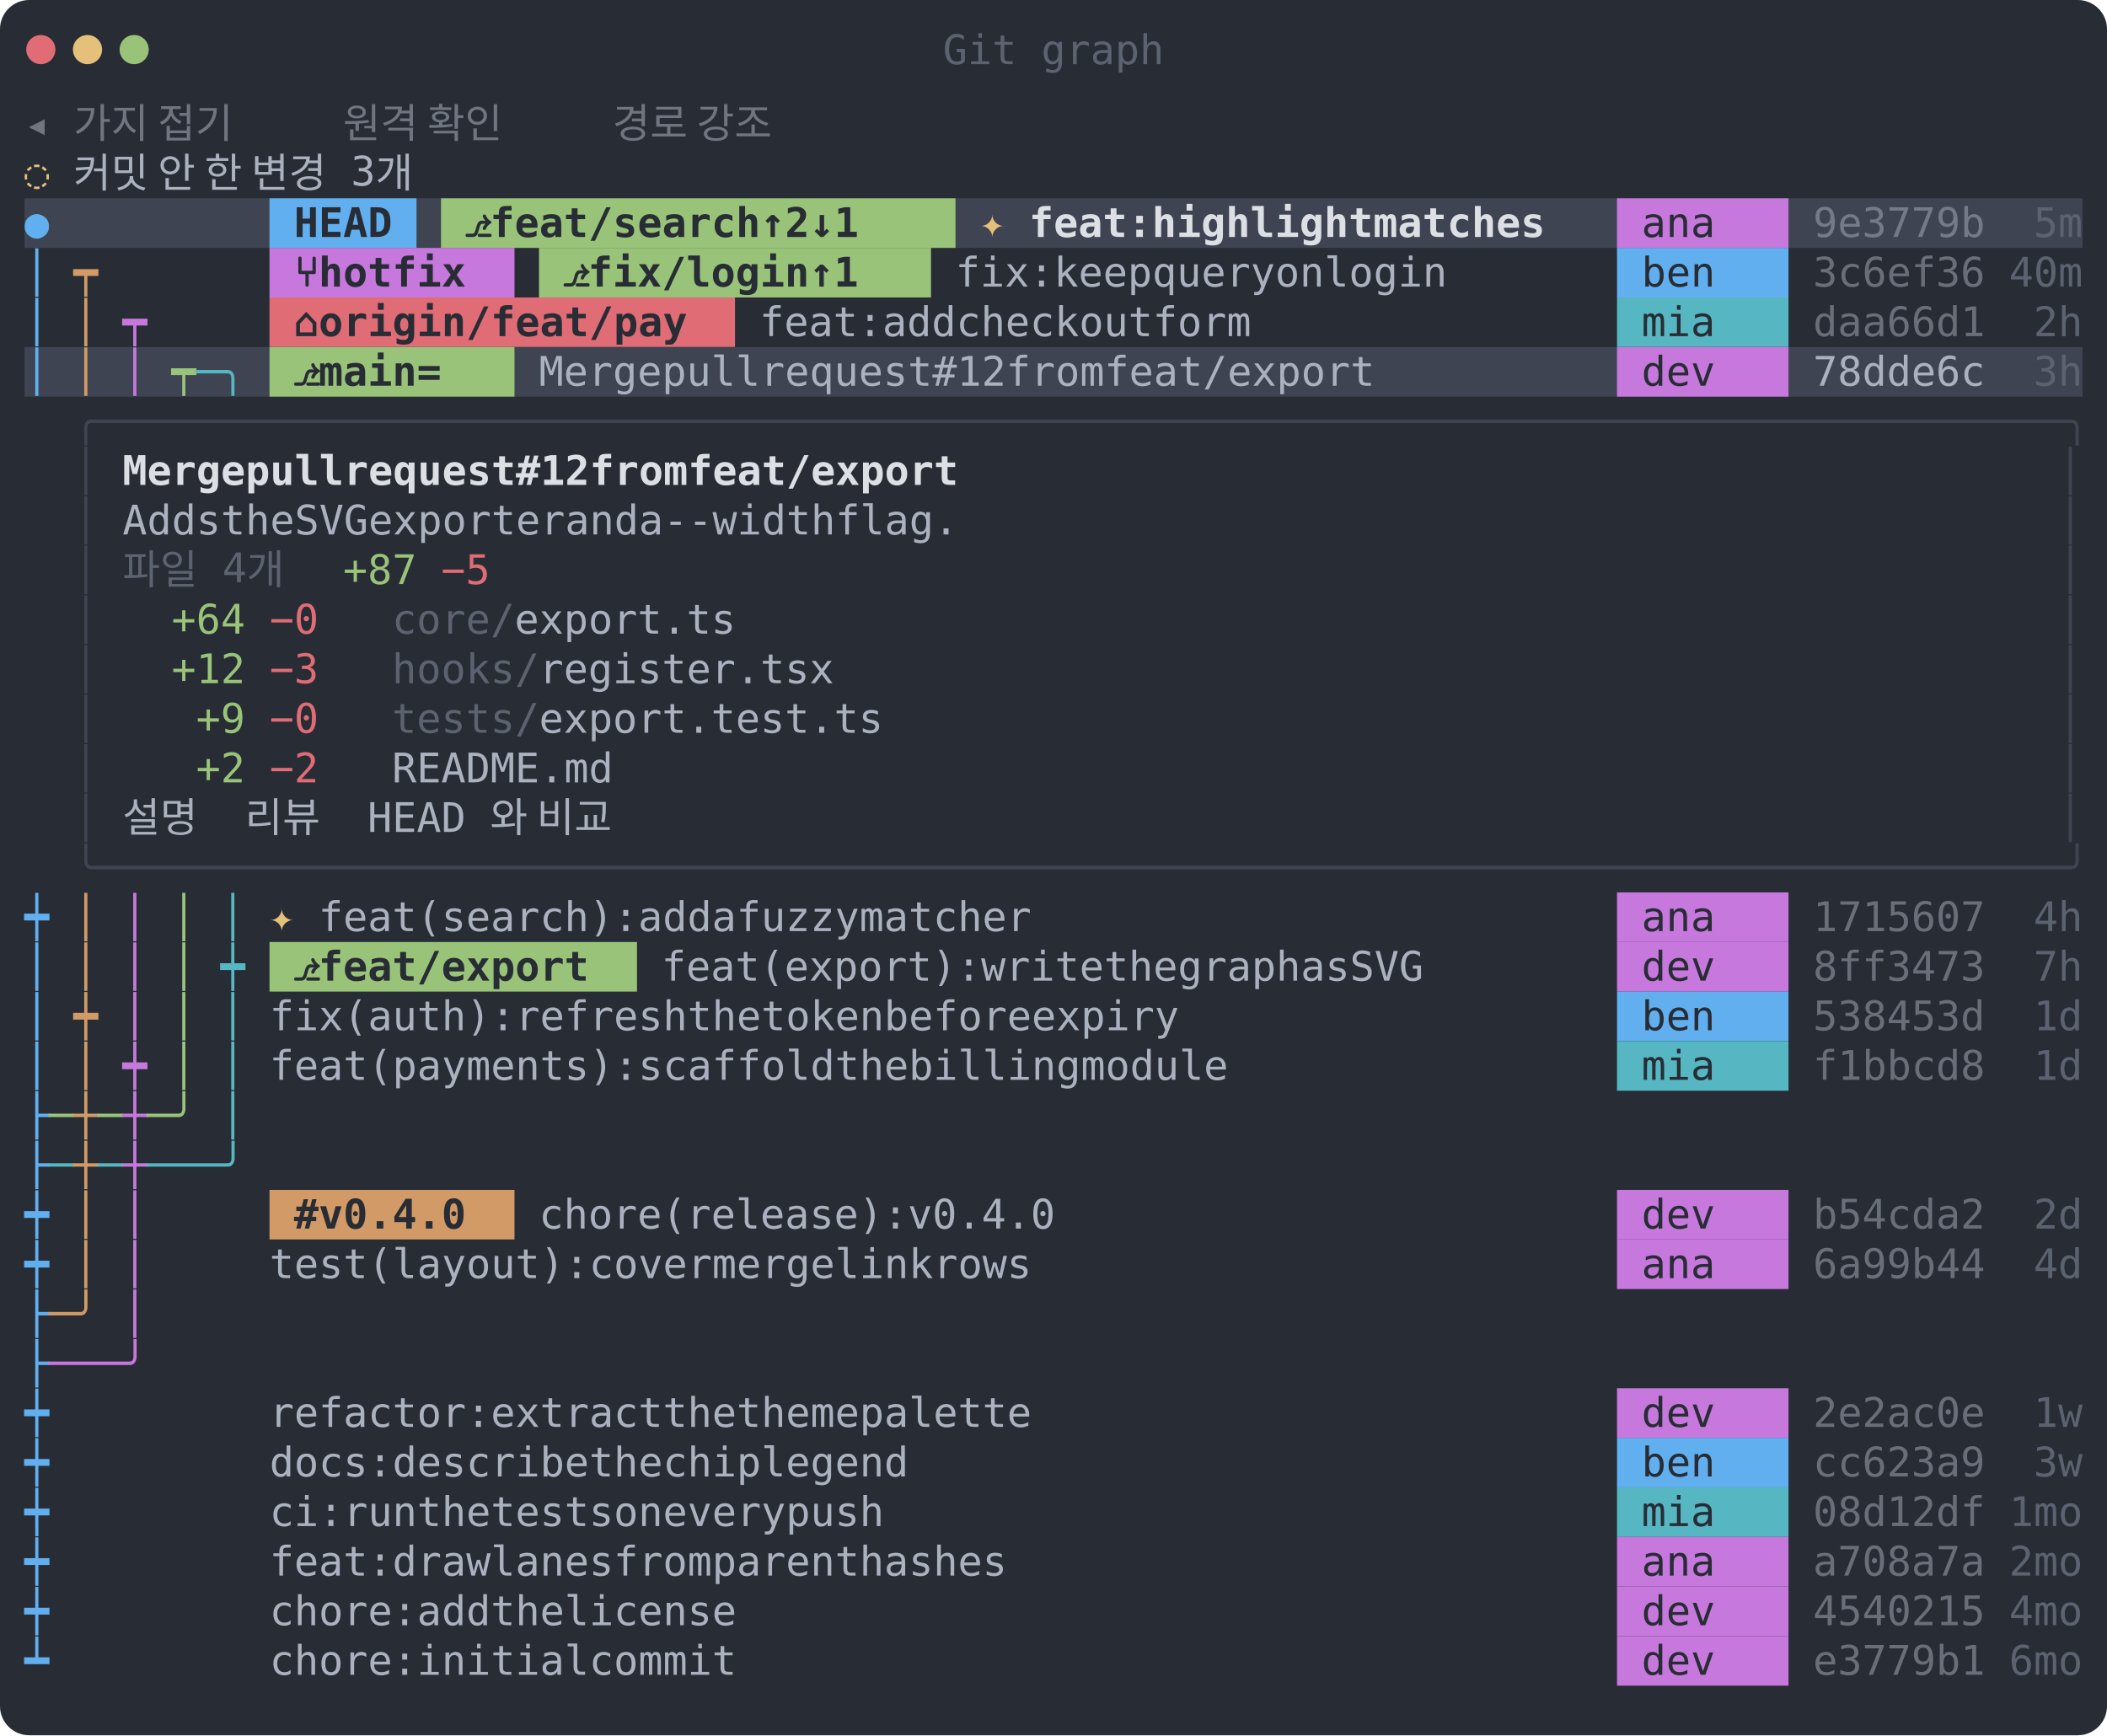
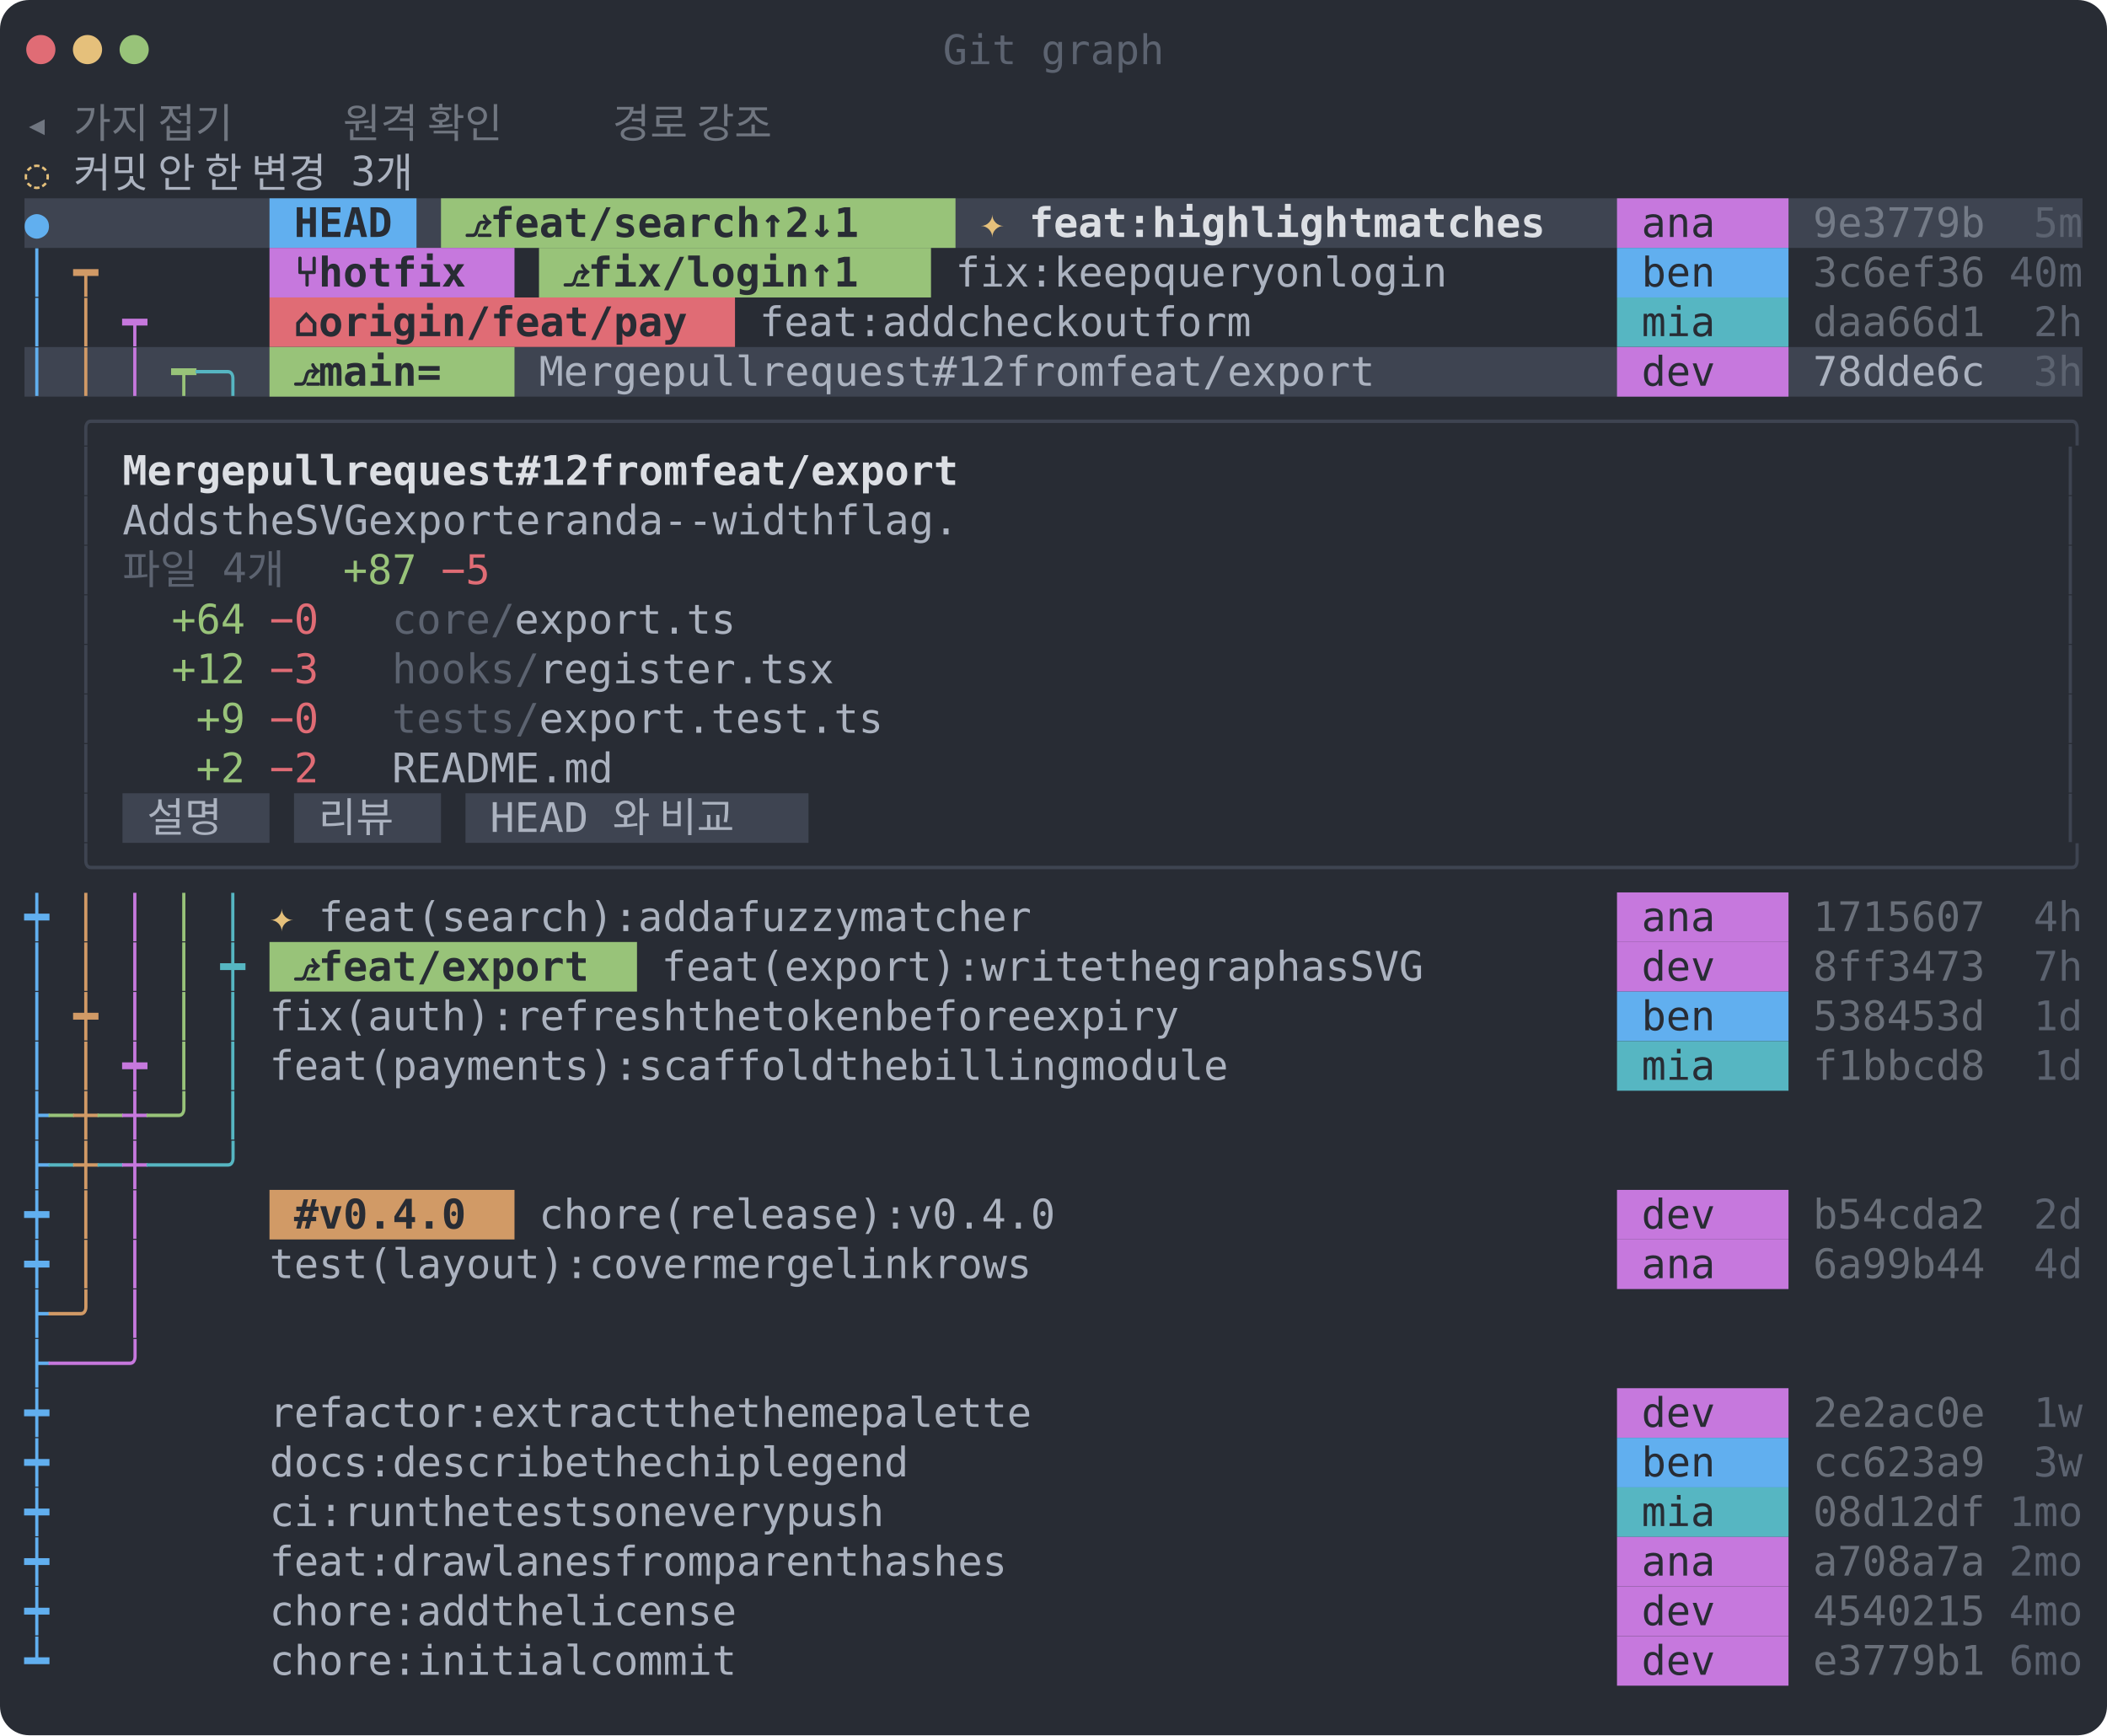
<svg xmlns="http://www.w3.org/2000/svg" xml:space="preserve" width="722.4" height="595" viewBox="0 0 722.4 595" font-family="SF Mono, Menlo, Consolas, 'DejaVu Sans Mono', monospace" font-size="14">
  <rect width="722.4" height="595" rx="10" fill="#282c34" />
  <circle cx="14" cy="17" r="5" fill="#e06c75" />
  <circle cx="30" cy="17" r="5" fill="#e5c07b" />
  <circle cx="46" cy="17" r="5" fill="#98c379" />
  <text x="361.2" y="22" text-anchor="middle" fill="#5c6370">Git graph</text>
  <g transform="translate(8.4,34)">
    <text x="0" y="13.26" fill="#abb2bf" fill-opacity="0.55">◂</text>
    <text x="16.8" y="13.26" fill="#abb2bf" fill-opacity="0.55">가지 접기</text>
    <text x="109.2" y="13.26" fill="#abb2bf" fill-opacity="0.55">원격 확인</text>
    <text x="201.6" y="13.26" fill="#abb2bf" fill-opacity="0.55">경로 강조</text>
    <text x="0" y="30.26" fill="#e5c07b">◌</text>
    <text x="16.8" y="30.26" fill="#abb2bf">커밋 안 한 변경 3개</text>
    <rect x="0" y="34" width="705.6" height="17" fill="#3e4451" />
    <text x="0" y="47.26" fill="#61afef">●</text>
    <rect x="84" y="34" width="50.4" height="17" fill="#61afef" />
    <text x="92.4 100.8 109.2 117.6" y="47.26" fill="#282c34" font-weight="700">HEAD</text>
    <rect x="142.8" y="34" width="176.4" height="17" fill="#98c379" />
    <text x="151.2 168 176.4 184.8 193.2 201.6 210 218.4 226.8 235.2 243.6 252 268.8 277.2 294 302.4" y="47.26" fill="#282c34" font-weight="700">⎇feat/search↑2↓1</text>
    <text x="327.6" y="47.26" fill="#e5c07b">✦</text>
    <text x="344.4 352.8 361.2 369.6 378 394.8 403.2 411.6 420 428.4 436.8 445.2 453.6 462 478.8 487.2 495.6 504 512.4 520.8 529.2" y="47.26" fill="#dcdfe4" font-weight="700">feat:highlightmatches</text>
    <rect x="546" y="34" width="58.8" height="17" fill="#c678dd" />
    <text x="554.4 562.8 571.2" y="47.26" fill="#282c34">ana</text>
    <text x="613.2 621.6 630 638.4 646.8 655.2 663.6" y="47.26" fill="#abb2bf" fill-opacity="0.5">9e3779b</text>
    <text x="688.8 697.2" y="47.26" fill="#5c6370">5m</text>
    <text x="0" y="64.26" fill="#61afef">│</text>
    <text x="16.8" y="64.26" fill="#d19a66">┯</text>
    <rect x="84" y="51" width="84" height="17" fill="#c678dd" />
    <text x="92.4 109.2 117.6 126 134.4 142.8 151.2" y="64.26" fill="#282c34" font-weight="700">⑂hotfix</text>
    <rect x="176.4" y="51" width="134.4" height="17" fill="#98c379" />
    <text x="184.8 201.6 210 218.4 226.8 235.2 243.6 252 260.4 268.8 285.6 294" y="64.26" fill="#282c34" font-weight="700">⎇fix/login↑1</text>
    <text x="319.2 327.6 336 344.4 361.2 369.6 378 386.4 403.2 411.6 420 428.4 436.8 453.6 462 478.8 487.2 495.6 504 512.4" y="64.26" fill="#abb2bf">fix:keepqueryonlogin</text>
    <rect x="546" y="51" width="58.8" height="17" fill="#61afef" />
    <text x="554.4 562.8 571.2" y="64.26" fill="#282c34">ben</text>
    <text x="613.2 621.6 630 638.4 646.8 655.2 663.6" y="64.26" fill="#abb2bf" fill-opacity="0.5">3c6ef36</text>
    <text x="680.4 688.8 697.2" y="64.26" fill="#5c6370">40m</text>
    <text x="0" y="81.26" fill="#61afef">│</text>
    <text x="16.8" y="81.26" fill="#d19a66">│</text>
    <text x="33.6" y="81.26" fill="#c678dd">┯</text>
    <rect x="84" y="68" width="159.6" height="17" fill="#e06c75" />
    <text x="92.4 109.2 117.6 126 134.4 142.8 151.2 159.6 168 176.4 184.8 193.2 201.6 210 218.4 226.8" y="81.26" fill="#282c34" font-weight="700">⌂origin/feat/pay</text>
    <text x="252 260.4 268.8 277.2 285.6 302.4 310.8 319.2 336 344.4 352.8 361.2 369.6 378 386.4 394.8 411.6 420 428.4 436.8" y="81.26" fill="#abb2bf">feat:addcheckoutform</text>
    <rect x="546" y="68" width="58.8" height="17" fill="#56b6c2" />
    <text x="554.4 562.8 571.2" y="81.26" fill="#282c34">mia</text>
    <text x="613.2 621.6 630 638.4 646.8 655.2 663.6" y="81.26" fill="#abb2bf" fill-opacity="0.5">daa66d1</text>
    <text x="688.8 697.2" y="81.26" fill="#5c6370">2h</text>
    <rect x="0" y="85" width="705.6" height="17" fill="#3e4451" />
    <text x="0" y="98.26" fill="#61afef">│</text>
    <text x="16.8" y="98.26" fill="#d19a66">│</text>
    <text x="33.6" y="98.26" fill="#c678dd">│</text>
    <text x="50.4" y="98.26" fill="#98c379">┯</text>
    <text x="58.8 67.2" y="98.26" fill="#56b6c2">─╮</text>
    <rect x="84" y="85" width="84" height="17" fill="#98c379" />
    <text x="92.4 109.2 117.6 126 134.4 151.2" y="98.26" fill="#282c34" font-weight="700">⎇main=</text>
    <text x="176.4 184.8 193.2 201.6 210 226.8 235.2 243.6 252 268.8 277.2 285.6 294 302.4 310.8 319.2 336 344.4 352.8 369.6 378 386.4 394.8 411.6 420 428.4 436.8 445.2 453.6 462 470.4 478.8 487.2 495.6" y="98.26" fill="#abb2bf">Mergepullrequest#12fromfeat/export</text>
    <rect x="546" y="85" width="58.8" height="17" fill="#c678dd" />
    <text x="554.4 562.8 571.2" y="98.26" fill="#282c34">dev</text>
    <text x="613.2 621.6 630 638.4 646.8 655.2 663.6" y="98.26" fill="#abb2bf">78dde6c</text>
    <text x="688.8 697.2" y="98.26" fill="#5c6370">3h</text>
    <text x="16.8 25.2 33.6 42 50.4 58.8 67.2 75.6 84 92.4 100.8 109.2 117.6 126 134.4 142.8 151.2 159.6 168 176.4 184.8 193.2 201.6 210 218.4 226.8 235.2 243.6 252 260.4 268.8 277.2 285.6 294 302.4 310.8 319.2 327.6 336 344.4 352.8 361.2 369.6 378 386.4 394.8 403.2 411.6 420 428.4 436.8 445.2 453.6 462 470.4 478.8 487.2 495.6 504 512.4 520.8 529.2 537.6 546 554.4 562.8 571.2 579.6 588 596.4 604.8 613.2 621.6 630 638.4 646.8 655.2 663.6 672 680.4 688.8 697.2" y="115.26" fill="#3e4451">╭────────────────────────────────────────────────────────────────────────────────╮</text>
    <text x="16.8" y="132.26" fill="#3e4451">│</text>
    <text x="697.2" y="132.26" fill="#3e4451">│</text>
    <text x="16.8" y="149.26" fill="#3e4451">│</text>
    <text x="697.2" y="149.26" fill="#3e4451">│</text>
    <text x="16.8" y="166.26" fill="#3e4451">│</text>
    <text x="697.2" y="166.26" fill="#3e4451">│</text>
    <text x="16.8" y="183.26" fill="#3e4451">│</text>
    <text x="697.2" y="183.26" fill="#3e4451">│</text>
    <text x="16.8" y="200.26" fill="#3e4451">│</text>
    <text x="697.2" y="200.26" fill="#3e4451">│</text>
    <text x="16.8" y="217.26" fill="#3e4451">│</text>
    <text x="697.2" y="217.26" fill="#3e4451">│</text>
    <text x="16.8" y="234.26" fill="#3e4451">│</text>
    <text x="697.2" y="234.26" fill="#3e4451">│</text>
    <text x="16.8" y="251.26" fill="#3e4451">│</text>
    <text x="697.2" y="251.26" fill="#3e4451">│</text>
    <text x="16.8 25.2 33.6 42 50.4 58.8 67.2 75.6 84 92.4 100.8 109.2 117.6 126 134.4 142.8 151.2 159.6 168 176.4 184.8 193.2 201.6 210 218.4 226.8 235.2 243.6 252 260.4 268.8 277.2 285.6 294 302.4 310.8 319.2 327.6 336 344.4 352.8 361.2 369.6 378 386.4 394.8 403.2 411.6 420 428.4 436.8 445.2 453.6 462 470.4 478.8 487.2 495.6 504 512.4 520.8 529.2 537.6 546 554.4 562.8 571.2 579.6 588 596.4 604.8 613.2 621.6 630 638.4 646.8 655.2 663.6 672 680.4 688.8 697.2" y="268.26" fill="#3e4451">╰────────────────────────────────────────────────────────────────────────────────╯</text>
    <text x="33.6 42 50.4 58.8 67.2 84 92.4 100.8 109.2 126 134.4 142.8 151.2 159.6 168 176.4 193.2 201.6 210 226.8 235.2 243.6 252 268.8 277.2 285.6 294 302.4 310.8 319.2 327.6 336 344.4 352.8" y="132.26" fill="#dcdfe4" font-weight="700">Mergepullrequest#12fromfeat/export</text>
    <text x="33.6 42 50.4 58.8 75.6 84 92.4 109.2 117.6 126 142.8 151.2 159.6 168 176.4 184.8 193.2 201.6 218.4 226.8 235.2 252 268.8 277.2 285.6 294 302.4 310.8 319.2 336 344.4 352.8 361.2 369.6" y="149.26" fill="#abb2bf">AddstheSVGexporteranda--widthflag.</text>
    <text x="33.6" y="166.26" fill="#5c6370">파일 4개</text>
    <text x="109.2 117.6 126" y="166.26" fill="#98c379">+87</text>
    <text x="142.8 151.2" y="166.26" fill="#e06c75">−5</text>
    <text x="50.4 58.8 67.2" y="183.26" fill="#98c379">+64</text>
    <text x="84 92.4" y="183.26" fill="#e06c75">−0</text>
    <text x="126 134.4 142.8 151.2 159.6" y="183.26" fill="#5c6370">core/</text>
    <text x="168 176.4 184.8 193.2 201.6 210 218.4 226.8 235.2" y="183.26" fill="#abb2bf">export.ts</text>
    <text x="50.4 58.8 67.2" y="200.26" fill="#98c379">+12</text>
    <text x="84 92.4" y="200.26" fill="#e06c75">−3</text>
    <text x="126 134.4 142.8 151.2 159.6 168" y="200.26" fill="#5c6370">hooks/</text>
    <text x="176.4 184.8 193.2 201.6 210 218.4 226.8 235.2 243.6 252 260.4 268.8" y="200.26" fill="#abb2bf">register.tsx</text>
    <text x="58.8 67.2" y="217.26" fill="#98c379">+9</text>
    <text x="84 92.4" y="217.26" fill="#e06c75">−0</text>
    <text x="126 134.4 142.8 151.2 159.6 168" y="217.26" fill="#5c6370">tests/</text>
    <text x="176.4 184.8 193.2 201.6 210 218.4 226.8 235.2 243.6 252 260.4 268.8 277.2 285.6" y="217.26" fill="#abb2bf">export.test.ts</text>
    <text x="58.8 67.2" y="234.26" fill="#98c379">+2</text>
    <text x="84 92.4" y="234.26" fill="#e06c75">−2</text>
    <text x="126 134.4 142.8 151.2 159.6 168 176.4 184.8 193.2" y="234.26" fill="#abb2bf">README.md</text>
-     <text x="33.6" y="251.26" fill="#abb2bf">설명</text>
-     <text x="75.6" y="251.26" fill="#abb2bf">리뷰</text>
-     <text x="117.6 126 134.4 142.8" y="251.26" fill="#abb2bf">HEAD</text>
-     <text x="159.6" y="251.26" fill="#abb2bf">와 비교</text>
+     <rect x="33.6" y="238" width="50.4" height="17" fill="#3e4451" />
+     <text x="42" y="251.26" fill="#abb2bf">설명</text>
+     <rect x="92.4" y="238" width="50.4" height="17" fill="#3e4451" />
+     <text x="100.8" y="251.26" fill="#abb2bf">리뷰</text>
+     <rect x="151.2" y="238" width="117.6" height="17" fill="#3e4451" />
+     <text x="159.6 168 176.4 184.8" y="251.26" fill="#abb2bf">HEAD</text>
+     <text x="201.6" y="251.26" fill="#abb2bf">와 비교</text>
    <text x="0" y="285.26" fill="#61afef">┿</text>
    <text x="16.8" y="285.26" fill="#d19a66">│</text>
    <text x="33.6" y="285.26" fill="#c678dd">│</text>
    <text x="50.4" y="285.26" fill="#98c379">│</text>
    <text x="67.2" y="285.26" fill="#56b6c2">│</text>
    <text x="84" y="285.26" fill="#e5c07b">✦</text>
    <text x="100.8 109.2 117.6 126 134.4 142.8 151.2 159.6 168 176.4 184.8 193.2 201.6 218.4 226.8 235.2 252 268.8 277.2 285.6 294 302.4 319.2 327.6 336 344.4 352.8 361.2 369.6" y="285.26" fill="#abb2bf">feat(search):addafuzzymatcher</text>
    <rect x="546" y="272" width="58.8" height="17" fill="#c678dd" />
    <text x="554.4 562.8 571.2" y="285.26" fill="#282c34">ana</text>
    <text x="613.2 621.6 630 638.4 646.8 655.2 663.6" y="285.26" fill="#abb2bf" fill-opacity="0.5">1715607</text>
    <text x="688.8 697.2" y="285.26" fill="#5c6370">4h</text>
    <text x="0" y="302.26" fill="#61afef">│</text>
    <text x="16.8" y="302.26" fill="#d19a66">│</text>
    <text x="33.6" y="302.26" fill="#c678dd">│</text>
    <text x="50.4" y="302.26" fill="#98c379">│</text>
    <text x="67.2" y="302.26" fill="#56b6c2">┿</text>
    <rect x="84" y="289" width="126" height="17" fill="#98c379" />
    <text x="92.4 109.2 117.6 126 134.4 142.8 151.2 159.6 168 176.4 184.8 193.2" y="302.26" fill="#282c34" font-weight="700">⎇feat/export</text>
    <text x="218.4 226.8 235.2 243.6 252 260.4 268.8 277.2 285.6 294 302.4 310.8 319.2 336 344.4 352.8 361.2 369.6 386.4 394.8 403.2 420 428.4 436.8 445.2 453.6 470.4 478.8 495.6 504 512.4" y="302.26" fill="#abb2bf">feat(export):writethegraphasSVG</text>
    <rect x="546" y="289" width="58.8" height="17" fill="#c678dd" />
    <text x="554.4 562.8 571.2" y="302.26" fill="#282c34">dev</text>
    <text x="613.2 621.6 630 638.4 646.8 655.2 663.6" y="302.26" fill="#abb2bf" fill-opacity="0.5">8ff3473</text>
    <text x="688.8 697.2" y="302.26" fill="#5c6370">7h</text>
    <text x="0" y="319.26" fill="#61afef">│</text>
    <text x="16.8" y="319.26" fill="#d19a66">┿</text>
    <text x="33.6" y="319.26" fill="#c678dd">│</text>
    <text x="50.4" y="319.26" fill="#98c379">│</text>
    <text x="67.2" y="319.26" fill="#56b6c2">│</text>
    <text x="84 92.4 100.8 109.2 117.6 126 134.4 142.8 151.2 159.6 176.4 184.8 193.2 201.6 210 218.4 226.8 243.6 252 260.4 277.2 285.6 294 302.4 310.8 327.6 336 344.4 352.8 361.2 369.6 386.4 394.8 403.2 411.6 420 428.4" y="319.26" fill="#abb2bf">fix(auth):refreshthetokenbeforeexpiry</text>
    <rect x="546" y="306" width="58.8" height="17" fill="#61afef" />
    <text x="554.4 562.8 571.2" y="319.26" fill="#282c34">ben</text>
    <text x="613.2 621.6 630 638.4 646.8 655.2 663.6" y="319.26" fill="#abb2bf" fill-opacity="0.5">538453d</text>
    <text x="688.8 697.2" y="319.26" fill="#5c6370">1d</text>
    <text x="0" y="336.26" fill="#61afef">│</text>
    <text x="16.8" y="336.26" fill="#d19a66">│</text>
    <text x="33.6" y="336.26" fill="#c678dd">┿</text>
    <text x="50.4" y="336.26" fill="#98c379">│</text>
    <text x="67.2" y="336.26" fill="#56b6c2">│</text>
    <text x="84 92.4 100.8 109.2 117.6 126 134.4 142.8 151.2 159.6 168 176.4 184.8 193.2 201.6 218.4 226.8 235.2 243.6 252 260.4 268.8 277.2 294 302.4 310.8 327.6 336 344.4 352.8 361.2 369.6 378 394.8 403.2 411.6 420 428.4 436.8" y="336.26" fill="#abb2bf">feat(payments):scaffoldthebillingmodule</text>
    <rect x="546" y="323" width="58.8" height="17" fill="#56b6c2" />
    <text x="554.4 562.8 571.2" y="336.26" fill="#282c34">mia</text>
    <text x="613.2 621.6 630 638.4 646.8 655.2 663.6" y="336.26" fill="#abb2bf" fill-opacity="0.5">f1bbcd8</text>
    <text x="688.8 697.2" y="336.26" fill="#5c6370">1d</text>
    <text x="0" y="353.26" fill="#61afef">├</text>
    <text x="8.4" y="353.26" fill="#98c379">─</text>
    <text x="16.8" y="353.26" fill="#d19a66">┼</text>
    <text x="25.2" y="353.26" fill="#98c379">─</text>
    <text x="33.6" y="353.26" fill="#c678dd">┼</text>
    <text x="42 50.4" y="353.26" fill="#98c379">─╯</text>
    <text x="67.2" y="353.26" fill="#56b6c2">│</text>
    <text x="0" y="370.26" fill="#61afef">├</text>
    <text x="8.4" y="370.26" fill="#56b6c2">─</text>
    <text x="16.8" y="370.26" fill="#d19a66">┼</text>
    <text x="25.2" y="370.26" fill="#56b6c2">─</text>
    <text x="33.6" y="370.26" fill="#c678dd">┼</text>
    <text x="42 50.4 58.8 67.2" y="370.26" fill="#56b6c2">───╯</text>
    <text x="0" y="387.26" fill="#61afef">┿</text>
    <text x="16.8" y="387.26" fill="#d19a66">│</text>
    <text x="33.6" y="387.26" fill="#c678dd">│</text>
    <rect x="84" y="374" width="84" height="17" fill="#d19a66" />
    <text x="92.4 109.2 117.6 126 134.4 142.8 151.2" y="387.26" fill="#282c34" font-weight="700">#v0.4.0</text>
    <text x="176.4 184.8 193.2 201.6 210 218.4 226.8 235.2 243.6 252 260.4 268.8 277.2 285.6 294 310.8 319.2 327.6 336 344.4 352.8" y="387.26" fill="#abb2bf">chore(release):v0.4.0</text>
    <rect x="546" y="374" width="58.8" height="17" fill="#c678dd" />
    <text x="554.4 562.8 571.2" y="387.26" fill="#282c34">dev</text>
    <text x="613.2 621.6 630 638.4 646.8 655.2 663.6" y="387.26" fill="#abb2bf" fill-opacity="0.5">b54cda2</text>
    <text x="688.8 697.2" y="387.26" fill="#5c6370">2d</text>
    <text x="0" y="404.26" fill="#61afef">┿</text>
    <text x="16.8" y="404.26" fill="#d19a66">│</text>
    <text x="33.6" y="404.26" fill="#c678dd">│</text>
    <text x="84 92.4 100.8 109.2 117.6 126 134.4 142.8 151.2 159.6 168 176.4 184.8 201.6 210 218.4 226.8 235.2 252 260.4 268.8 277.2 285.6 302.4 310.8 319.2 327.6 344.4 352.8 361.2 369.6" y="404.26" fill="#abb2bf">test(layout):covermergelinkrows</text>
    <rect x="546" y="391" width="58.8" height="17" fill="#c678dd" />
    <text x="554.4 562.8 571.2" y="404.26" fill="#282c34">ana</text>
    <text x="613.2 621.6 630 638.4 646.8 655.2 663.6" y="404.26" fill="#abb2bf" fill-opacity="0.5">6a99b44</text>
    <text x="688.8 697.2" y="404.26" fill="#5c6370">4d</text>
    <text x="0" y="421.26" fill="#61afef">├</text>
    <text x="8.4 16.8" y="421.26" fill="#d19a66">─╯</text>
    <text x="33.6" y="421.26" fill="#c678dd">│</text>
    <text x="0" y="438.26" fill="#61afef">├</text>
    <text x="8.4 16.8 25.2 33.6" y="438.26" fill="#c678dd">───╯</text>
    <text x="0" y="455.26" fill="#61afef">┿</text>
    <text x="84 92.4 100.8 109.2 117.6 126 134.4 142.8 151.2 168 176.4 184.8 193.2 201.6 210 218.4 235.2 243.6 252 268.8 277.2 285.6 294 302.4 319.2 327.6 336 344.4 352.8 361.2 369.6" y="455.26" fill="#abb2bf">refactor:extractthethemepalette</text>
    <rect x="546" y="442" width="58.8" height="17" fill="#c678dd" />
    <text x="554.4 562.8 571.2" y="455.26" fill="#282c34">dev</text>
    <text x="613.2 621.6 630 638.4 646.8 655.2 663.6" y="455.26" fill="#abb2bf" fill-opacity="0.5">2e2ac0e</text>
    <text x="688.8 697.2" y="455.26" fill="#5c6370">1w</text>
    <text x="0" y="472.26" fill="#61afef">┿</text>
    <text x="84 92.4 100.8 109.2 117.6 134.4 142.8 151.2 159.6 168 176.4 184.8 193.2 210 218.4 226.8 243.6 252 260.4 268.8 285.6 294 302.4 310.8 319.2 327.6" y="472.26" fill="#abb2bf">docs:describethechiplegend</text>
    <rect x="546" y="459" width="58.8" height="17" fill="#61afef" />
    <text x="554.4 562.8 571.2" y="472.26" fill="#282c34">ben</text>
    <text x="613.2 621.6 630 638.4 646.8 655.2 663.6" y="472.26" fill="#abb2bf" fill-opacity="0.5">cc623a9</text>
    <text x="688.8 697.2" y="472.26" fill="#5c6370">3w</text>
    <text x="0" y="489.26" fill="#61afef">┿</text>
    <text x="84 92.4 100.8 117.6 126 134.4 151.2 159.6 168 184.8 193.2 201.6 210 218.4 235.2 243.6 260.4 268.8 277.2 285.6 294 310.8 319.2 327.6 336" y="489.26" fill="#abb2bf">ci:runthetestsoneverypush</text>
    <rect x="546" y="476" width="58.8" height="17" fill="#56b6c2" />
    <text x="554.4 562.8 571.2" y="489.26" fill="#282c34">mia</text>
    <text x="613.2 621.6 630 638.4 646.8 655.2 663.6" y="489.26" fill="#abb2bf" fill-opacity="0.5">08d12df</text>
    <text x="680.4 688.8 697.2" y="489.26" fill="#5c6370">1mo</text>
    <text x="0" y="506.26" fill="#61afef">┿</text>
    <text x="84 92.4 100.8 109.2 117.6 134.4 142.8 151.2 159.6 176.4 184.8 193.2 201.6 210 226.8 235.2 243.6 252 268.8 277.2 285.6 294 302.4 310.8 327.6 336 344.4 352.8 361.2 369.6" y="506.26" fill="#abb2bf">feat:drawlanesfromparenthashes</text>
    <rect x="546" y="493" width="58.8" height="17" fill="#c678dd" />
    <text x="554.4 562.8 571.2" y="506.26" fill="#282c34">ana</text>
    <text x="613.2 621.6 630 638.4 646.8 655.2 663.6" y="506.26" fill="#abb2bf" fill-opacity="0.5">a708a7a</text>
    <text x="680.4 688.8 697.2" y="506.26" fill="#5c6370">2mo</text>
    <text x="0" y="523.26" fill="#61afef">┿</text>
    <text x="84 92.4 100.8 109.2 117.6 126 142.8 151.2 159.6 176.4 184.8 193.2 210 218.4 226.8 235.2 243.6 252 260.4" y="523.26" fill="#abb2bf">chore:addthelicense</text>
    <rect x="546" y="510" width="58.8" height="17" fill="#c678dd" />
    <text x="554.4 562.8 571.2" y="523.26" fill="#282c34">dev</text>
    <text x="613.2 621.6 630 638.4 646.8 655.2 663.6" y="523.26" fill="#abb2bf" fill-opacity="0.5">4540215</text>
    <text x="680.4 688.8 697.2" y="523.26" fill="#5c6370">4mo</text>
    <text x="0" y="540.26" fill="#61afef">┷</text>
    <text x="84 92.4 100.8 109.2 117.6 126 142.8 151.2 159.6 168 176.4 184.8 193.2 210 218.4 226.8 235.2 243.6 252" y="540.26" fill="#abb2bf">chore:initialcommit</text>
    <rect x="546" y="527" width="58.8" height="17" fill="#c678dd" />
    <text x="554.4 562.8 571.2" y="540.26" fill="#282c34">dev</text>
    <text x="613.2 621.6 630 638.4 646.8 655.2 663.6" y="540.26" fill="#abb2bf" fill-opacity="0.5">e3779b1</text>
    <text x="680.4 688.8 697.2" y="540.26" fill="#5c6370">6mo</text>
  </g>
</svg>
